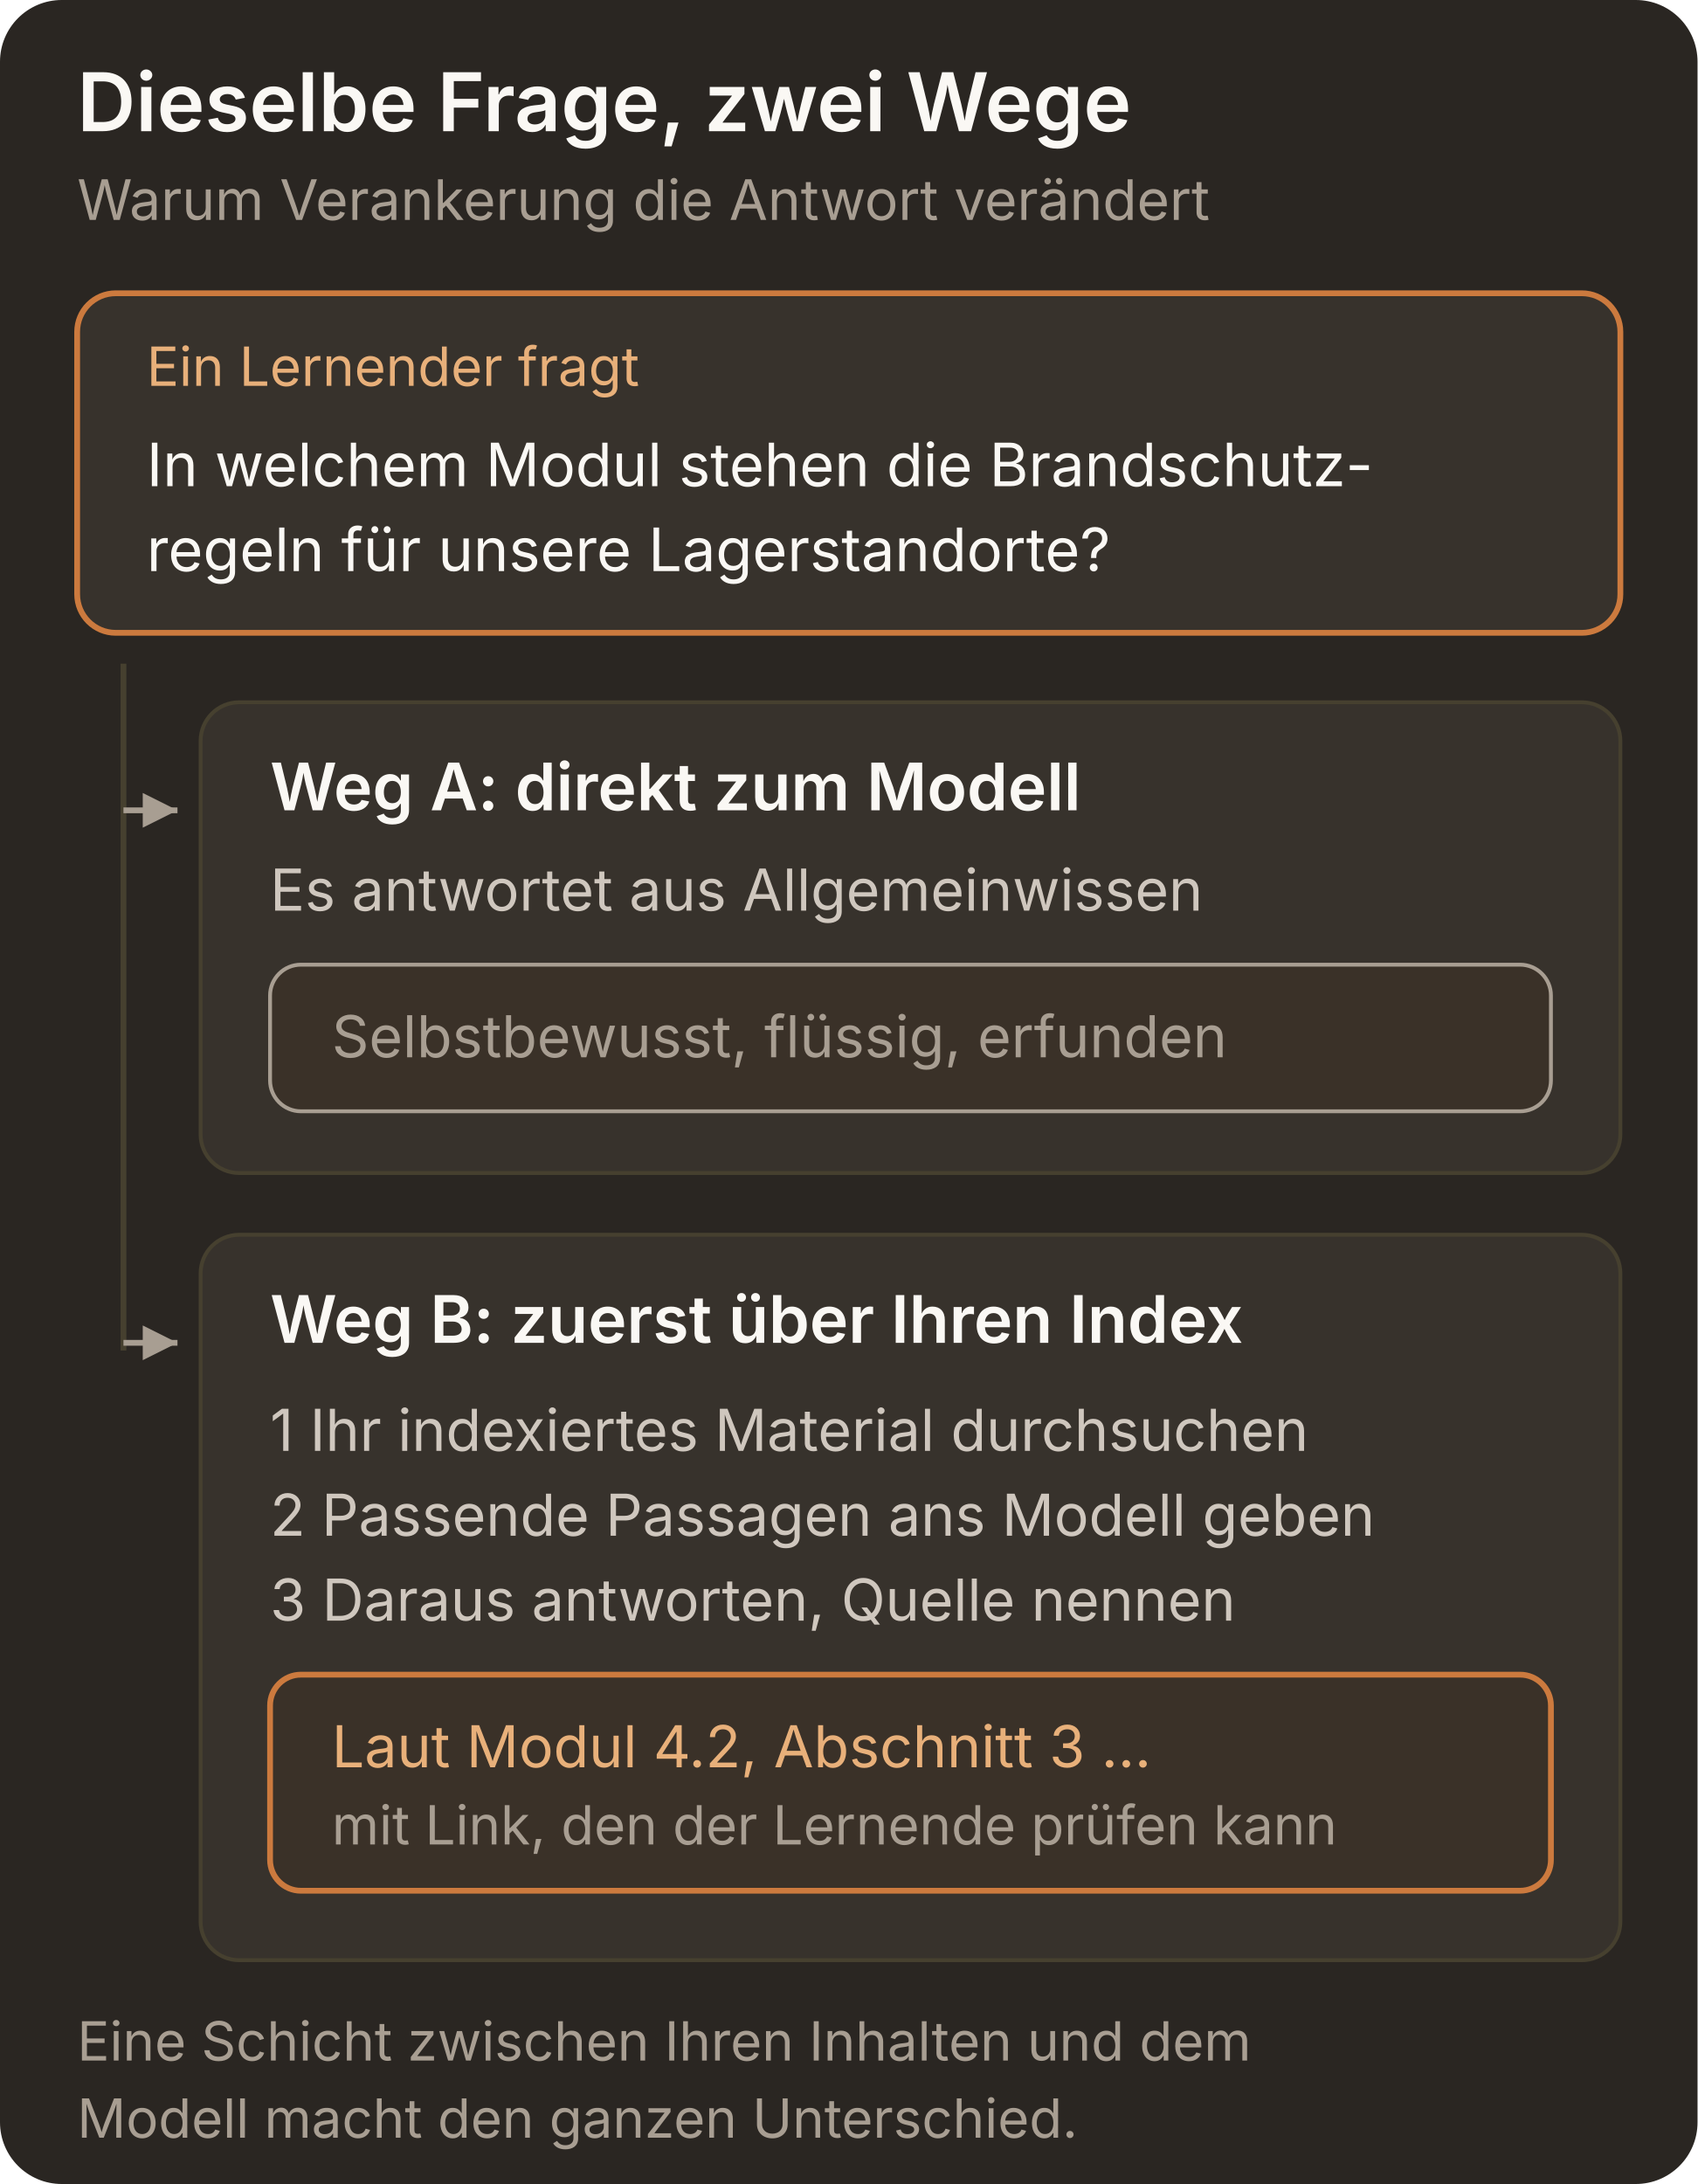
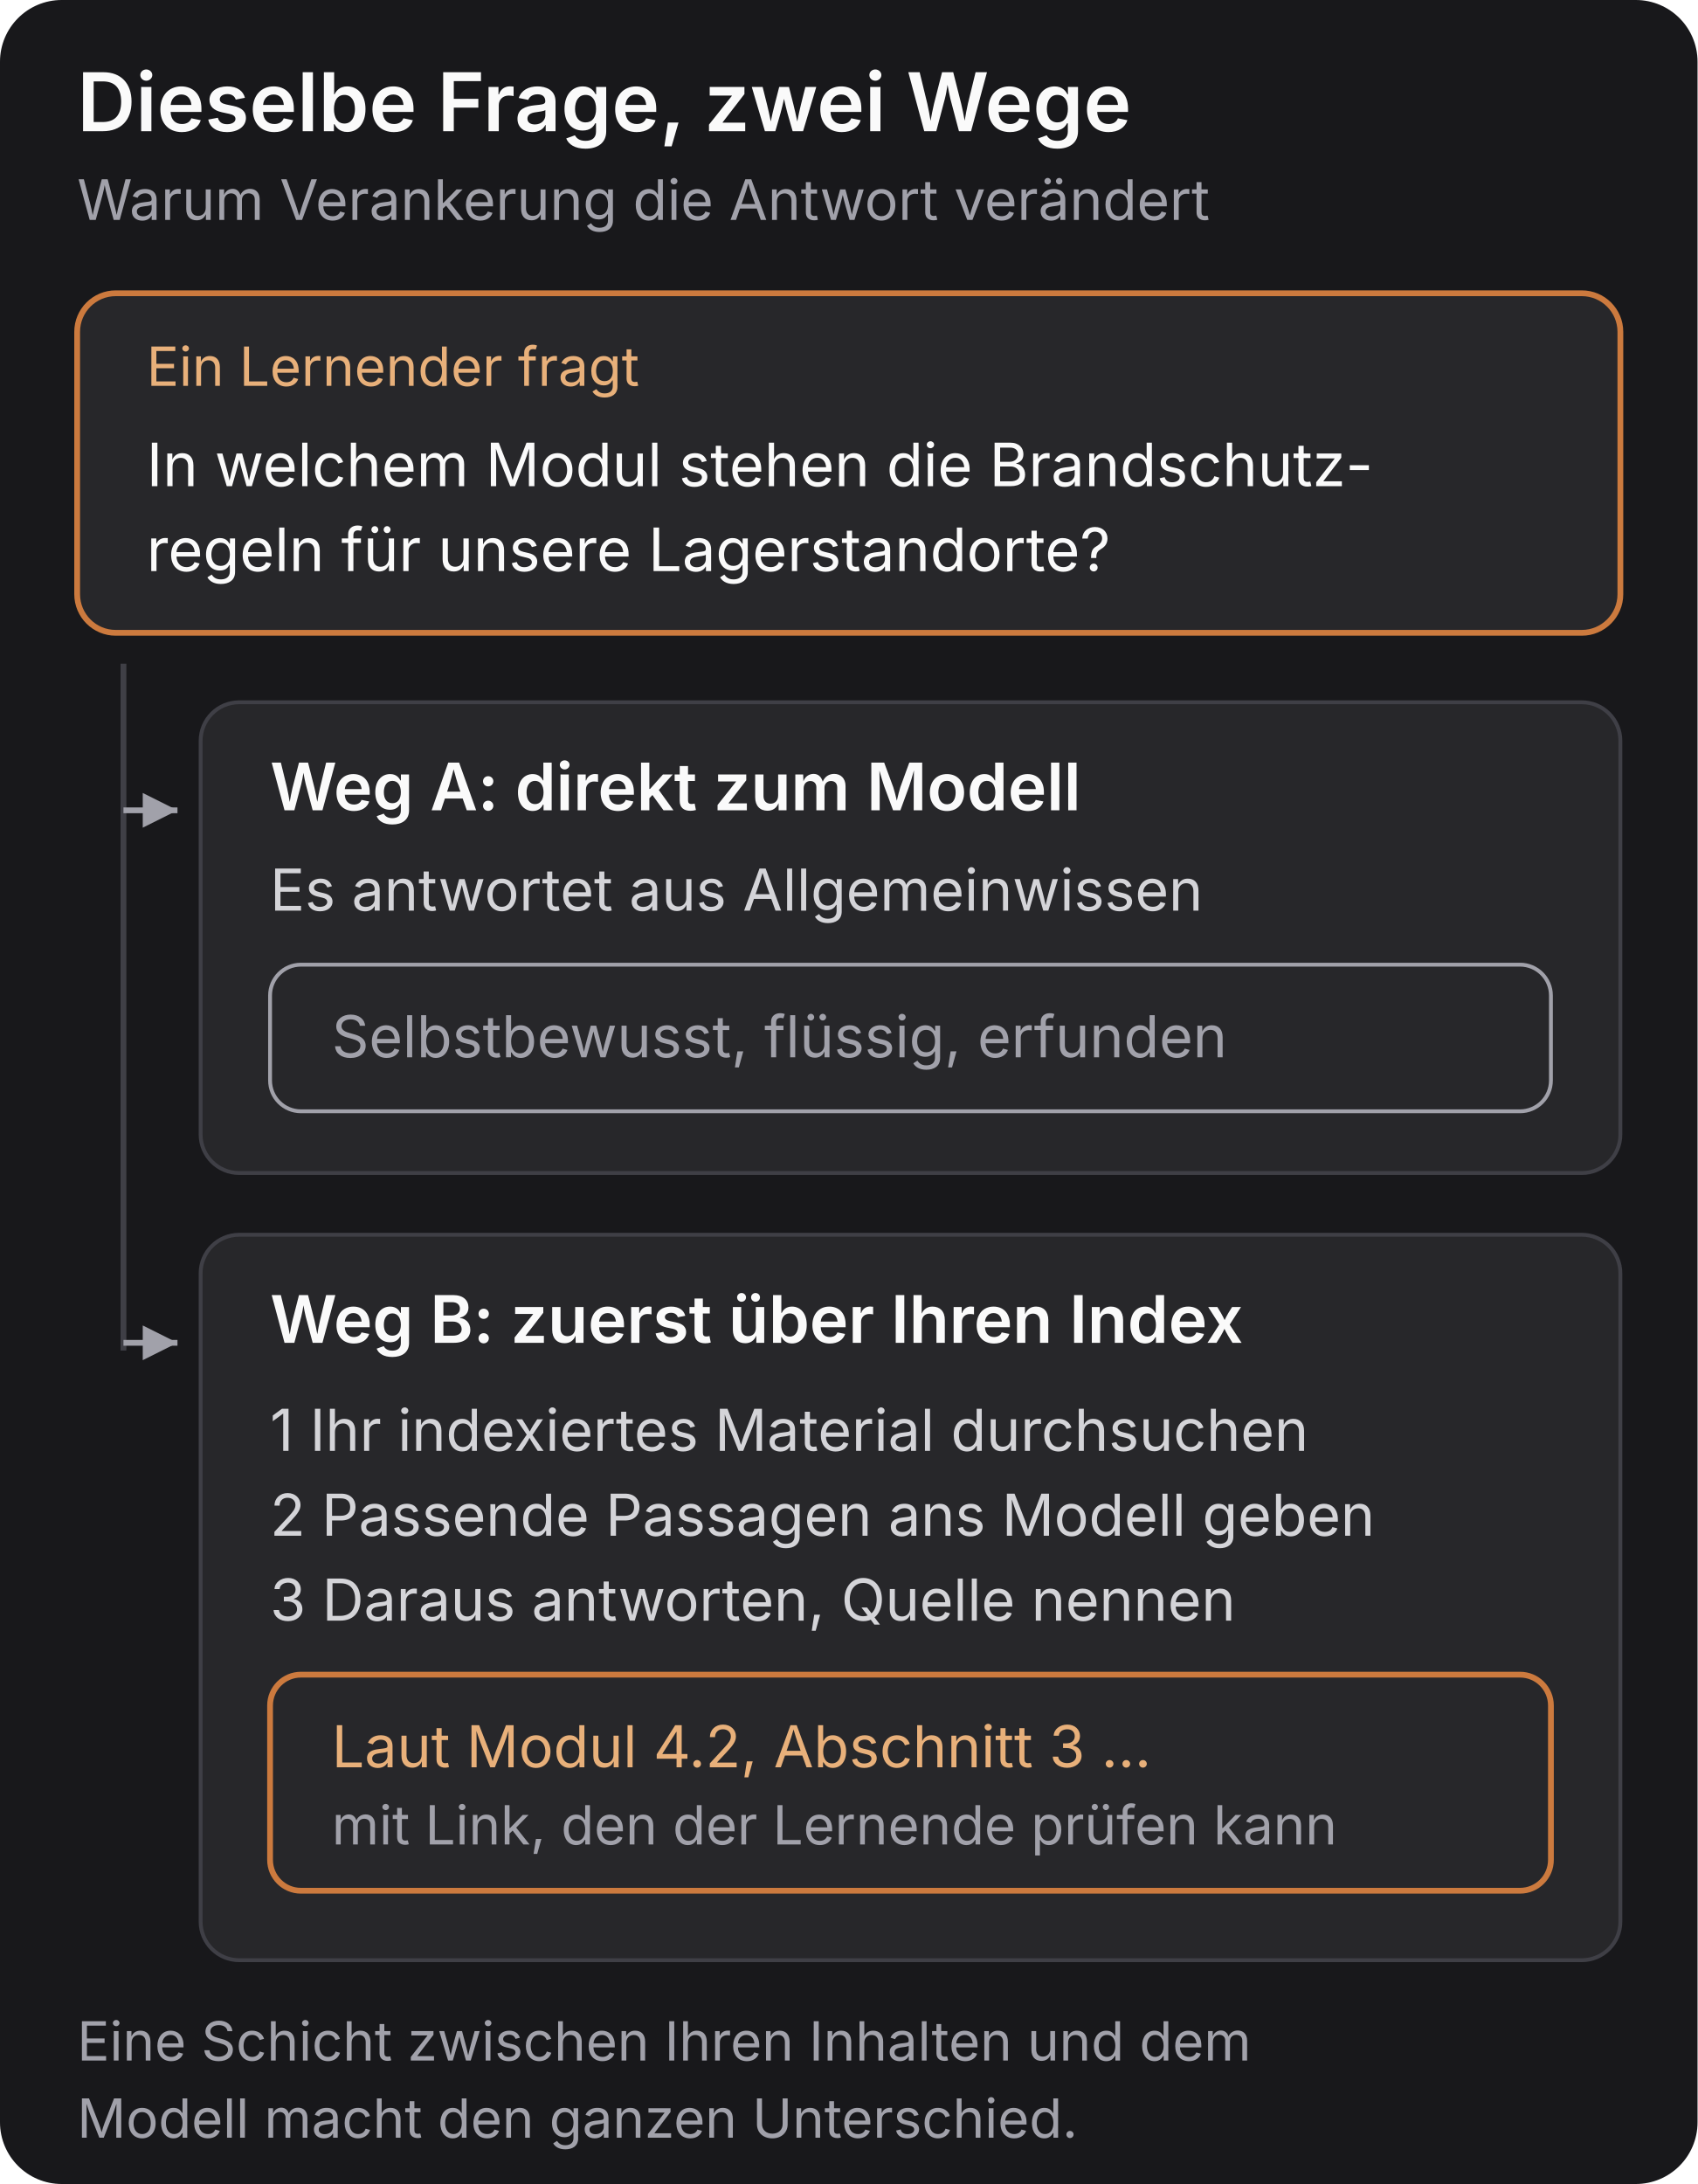
<svg xmlns="http://www.w3.org/2000/svg" width="440" height="566" viewBox="0 0 440 566" role="img" aria-label="Diagramm: Dieselbe Frage eines Lernenden auf zwei Wegen. Weg A geht direkt zum Modell, das aus Allgemeinwissen antwortet und eine selbstbewusste, aber erfundene Antwort liefert. Weg B durchsucht zuerst Ihr indexiertes Material, uebergibt die passenden Passagen an das Modell und liefert eine Antwort mit Quellenangabe.">
  <defs>
    <marker id="ar" markerWidth="8" markerHeight="8" refX="6" refY="3" orient="auto">
-       <path d="M0,0 L6,3 L0,6 Z" fill="#a89e92" />
+       <path d="M0,0 L6,3 L0,6 Z" fill="#a1a1aa" />
    </marker>
  </defs>
-   <rect x="0" y="0" width="440" height="566" rx="16" fill="#2a2622" />
-   <text x="20" y="34" font-family="'Inter', system-ui, -apple-system, sans-serif" font-size="21" fill="#faf8f4" font-weight="600">Dieselbe Frage, zwei Wege</text>
-   <text x="20" y="57" font-family="'Inter', system-ui, -apple-system, sans-serif" font-size="14.5" fill="#a89e92">Warum Verankerung die Antwort verändert</text>
-   <rect x="20" y="76" width="400" height="88" rx="10" fill="#37322c" stroke="#cc7a3e" stroke-width="1.5" />
+   <rect x="0" y="0" width="440" height="566" rx="16" fill="#18181b" />
+   <text x="20" y="34" font-family="'Inter', system-ui, -apple-system, sans-serif" font-size="21" fill="#fafafa" font-weight="600">Dieselbe Frage, zwei Wege</text>
+   <text x="20" y="57" font-family="'Inter', system-ui, -apple-system, sans-serif" font-size="14.5" fill="#a1a1aa">Warum Verankerung die Antwort verändert</text>
+   <rect x="20" y="76" width="400" height="88" rx="10" fill="#27272a" stroke="#cc7a3e" stroke-width="1.5" />
  <text x="38" y="100" font-family="'Inter', system-ui, -apple-system, sans-serif" font-size="14" fill="#e8b07a">Ein Lernender fragt</text>
-   <text x="38" y="126" font-family="'Inter', system-ui, -apple-system, sans-serif" font-size="15.5" fill="#faf8f4">In welchem Modul stehen die Brandschutz-</text>
-   <text x="38" y="148" font-family="'Inter', system-ui, -apple-system, sans-serif" font-size="15.5" fill="#faf8f4">regeln für unsere Lagerstandorte?</text>
-   <path d="M32,172 L32,350" stroke="#46402f" stroke-width="1.5" />
-   <path d="M32,210 L46,210" stroke="#a89e92" stroke-width="1.5" marker-end="url(#ar)" />
-   <path d="M32,348 L46,348" stroke="#a89e92" stroke-width="1.5" marker-end="url(#ar)" />
-   <rect x="52" y="182" width="368" height="122" rx="10" fill="#37322c" stroke="#46402f" stroke-width="1" />
-   <text x="70" y="210" font-family="'Inter', system-ui, -apple-system, sans-serif" font-size="17" fill="#faf8f4" font-weight="600">Weg A: direkt zum Modell</text>
-   <text x="70" y="236" font-family="'Inter', system-ui, -apple-system, sans-serif" font-size="15" fill="#cfc7be">Es antwortet aus Allgemeinwissen</text>
-   <rect x="70" y="250" width="332" height="38" rx="8" fill="#3a3128" stroke="#a89e92" stroke-width="1" />
-   <text x="86" y="274" font-family="'Inter', system-ui, -apple-system, sans-serif" font-size="15" fill="#a89e92">Selbstbewusst, flüssig, erfunden</text>
-   <rect x="52" y="320" width="368" height="188" rx="10" fill="#37322c" stroke="#46402f" stroke-width="1" />
-   <text x="70" y="348" font-family="'Inter', system-ui, -apple-system, sans-serif" font-size="17" fill="#faf8f4" font-weight="600">Weg B: zuerst über Ihren Index</text>
-   <text x="70" y="376" font-family="'Inter', system-ui, -apple-system, sans-serif" font-size="15" fill="#cfc7be">1   Ihr indexiertes Material durchsuchen</text>
-   <text x="70" y="398" font-family="'Inter', system-ui, -apple-system, sans-serif" font-size="15" fill="#cfc7be">2   Passende Passagen ans Modell geben</text>
-   <text x="70" y="420" font-family="'Inter', system-ui, -apple-system, sans-serif" font-size="15" fill="#cfc7be">3   Daraus antworten, Quelle nennen</text>
-   <rect x="70" y="434" width="332" height="56" rx="8" fill="#3a3128" stroke="#cc7a3e" stroke-width="1.5" />
+   <text x="38" y="126" font-family="'Inter', system-ui, -apple-system, sans-serif" font-size="15.5" fill="#fafafa">In welchem Modul stehen die Brandschutz-</text>
+   <text x="38" y="148" font-family="'Inter', system-ui, -apple-system, sans-serif" font-size="15.5" fill="#fafafa">regeln für unsere Lagerstandorte?</text>
+   <path d="M32,172 L32,350" stroke="#3f3f46" stroke-width="1.5" />
+   <path d="M32,210 L46,210" stroke="#a1a1aa" stroke-width="1.5" marker-end="url(#ar)" />
+   <path d="M32,348 L46,348" stroke="#a1a1aa" stroke-width="1.5" marker-end="url(#ar)" />
+   <rect x="52" y="182" width="368" height="122" rx="10" fill="#27272a" stroke="#3f3f46" stroke-width="1" />
+   <text x="70" y="210" font-family="'Inter', system-ui, -apple-system, sans-serif" font-size="17" fill="#fafafa" font-weight="600">Weg A: direkt zum Modell</text>
+   <text x="70" y="236" font-family="'Inter', system-ui, -apple-system, sans-serif" font-size="15" fill="#d4d4d8">Es antwortet aus Allgemeinwissen</text>
+   <rect x="70" y="250" width="332" height="38" rx="8" fill="#27272a" stroke="#a1a1aa" stroke-width="1" />
+   <text x="86" y="274" font-family="'Inter', system-ui, -apple-system, sans-serif" font-size="15" fill="#a1a1aa">Selbstbewusst, flüssig, erfunden</text>
+   <rect x="52" y="320" width="368" height="188" rx="10" fill="#27272a" stroke="#3f3f46" stroke-width="1" />
+   <text x="70" y="348" font-family="'Inter', system-ui, -apple-system, sans-serif" font-size="17" fill="#fafafa" font-weight="600">Weg B: zuerst über Ihren Index</text>
+   <text x="70" y="376" font-family="'Inter', system-ui, -apple-system, sans-serif" font-size="15" fill="#d4d4d8">1   Ihr indexiertes Material durchsuchen</text>
+   <text x="70" y="398" font-family="'Inter', system-ui, -apple-system, sans-serif" font-size="15" fill="#d4d4d8">2   Passende Passagen ans Modell geben</text>
+   <text x="70" y="420" font-family="'Inter', system-ui, -apple-system, sans-serif" font-size="15" fill="#d4d4d8">3   Daraus antworten, Quelle nennen</text>
+   <rect x="70" y="434" width="332" height="56" rx="8" fill="#27272a" stroke="#cc7a3e" stroke-width="1.5" />
  <text x="86" y="458" font-family="'Inter', system-ui, -apple-system, sans-serif" font-size="15" fill="#e8b07a">Laut Modul 4.2, Abschnitt 3 ...</text>
-   <text x="86" y="478" font-family="'Inter', system-ui, -apple-system, sans-serif" font-size="14" fill="#a89e92">mit Link, den der Lernende prüfen kann</text>
-   <text x="20" y="534" font-family="'Inter', system-ui, -apple-system, sans-serif" font-size="14" fill="#a89e92">Eine Schicht zwischen Ihren Inhalten und dem</text>
-   <text x="20" y="554" font-family="'Inter', system-ui, -apple-system, sans-serif" font-size="14" fill="#a89e92">Modell macht den ganzen Unterschied.</text>
+   <text x="86" y="478" font-family="'Inter', system-ui, -apple-system, sans-serif" font-size="14" fill="#a1a1aa">mit Link, den der Lernende prüfen kann</text>
+   <text x="20" y="534" font-family="'Inter', system-ui, -apple-system, sans-serif" font-size="14" fill="#a1a1aa">Eine Schicht zwischen Ihren Inhalten und dem</text>
+   <text x="20" y="554" font-family="'Inter', system-ui, -apple-system, sans-serif" font-size="14" fill="#a1a1aa">Modell macht den ganzen Unterschied.</text>
</svg>
